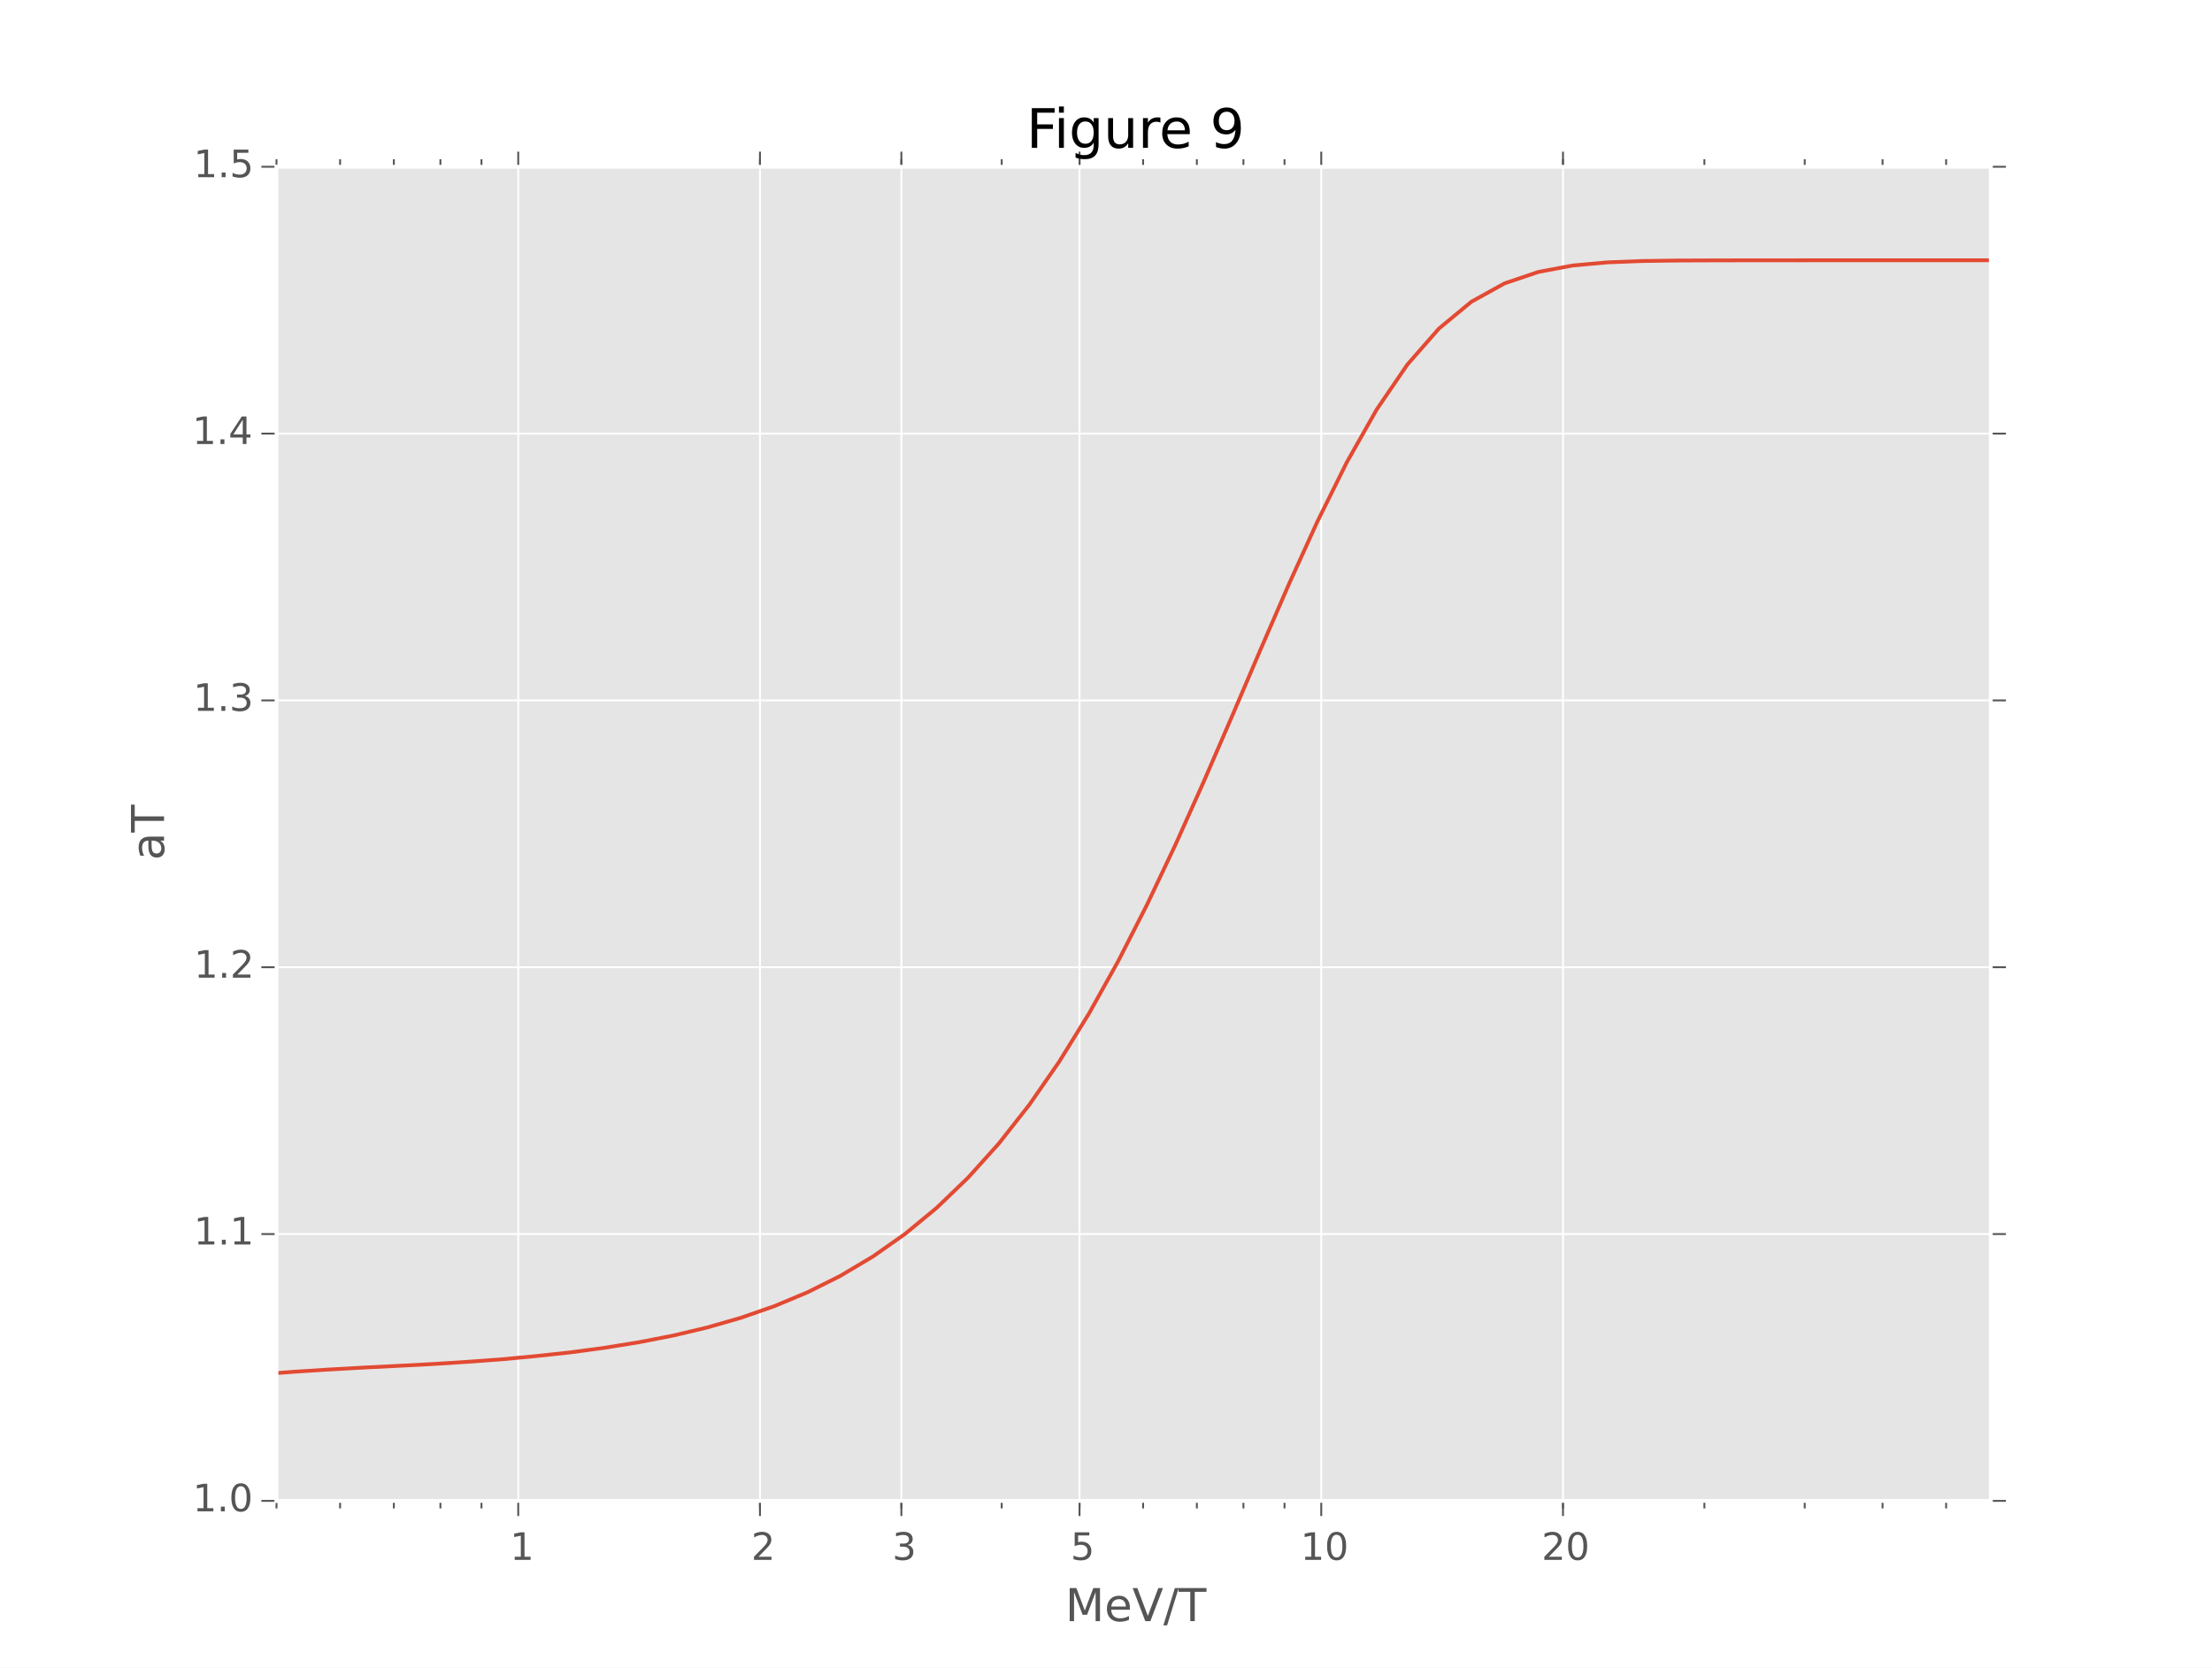
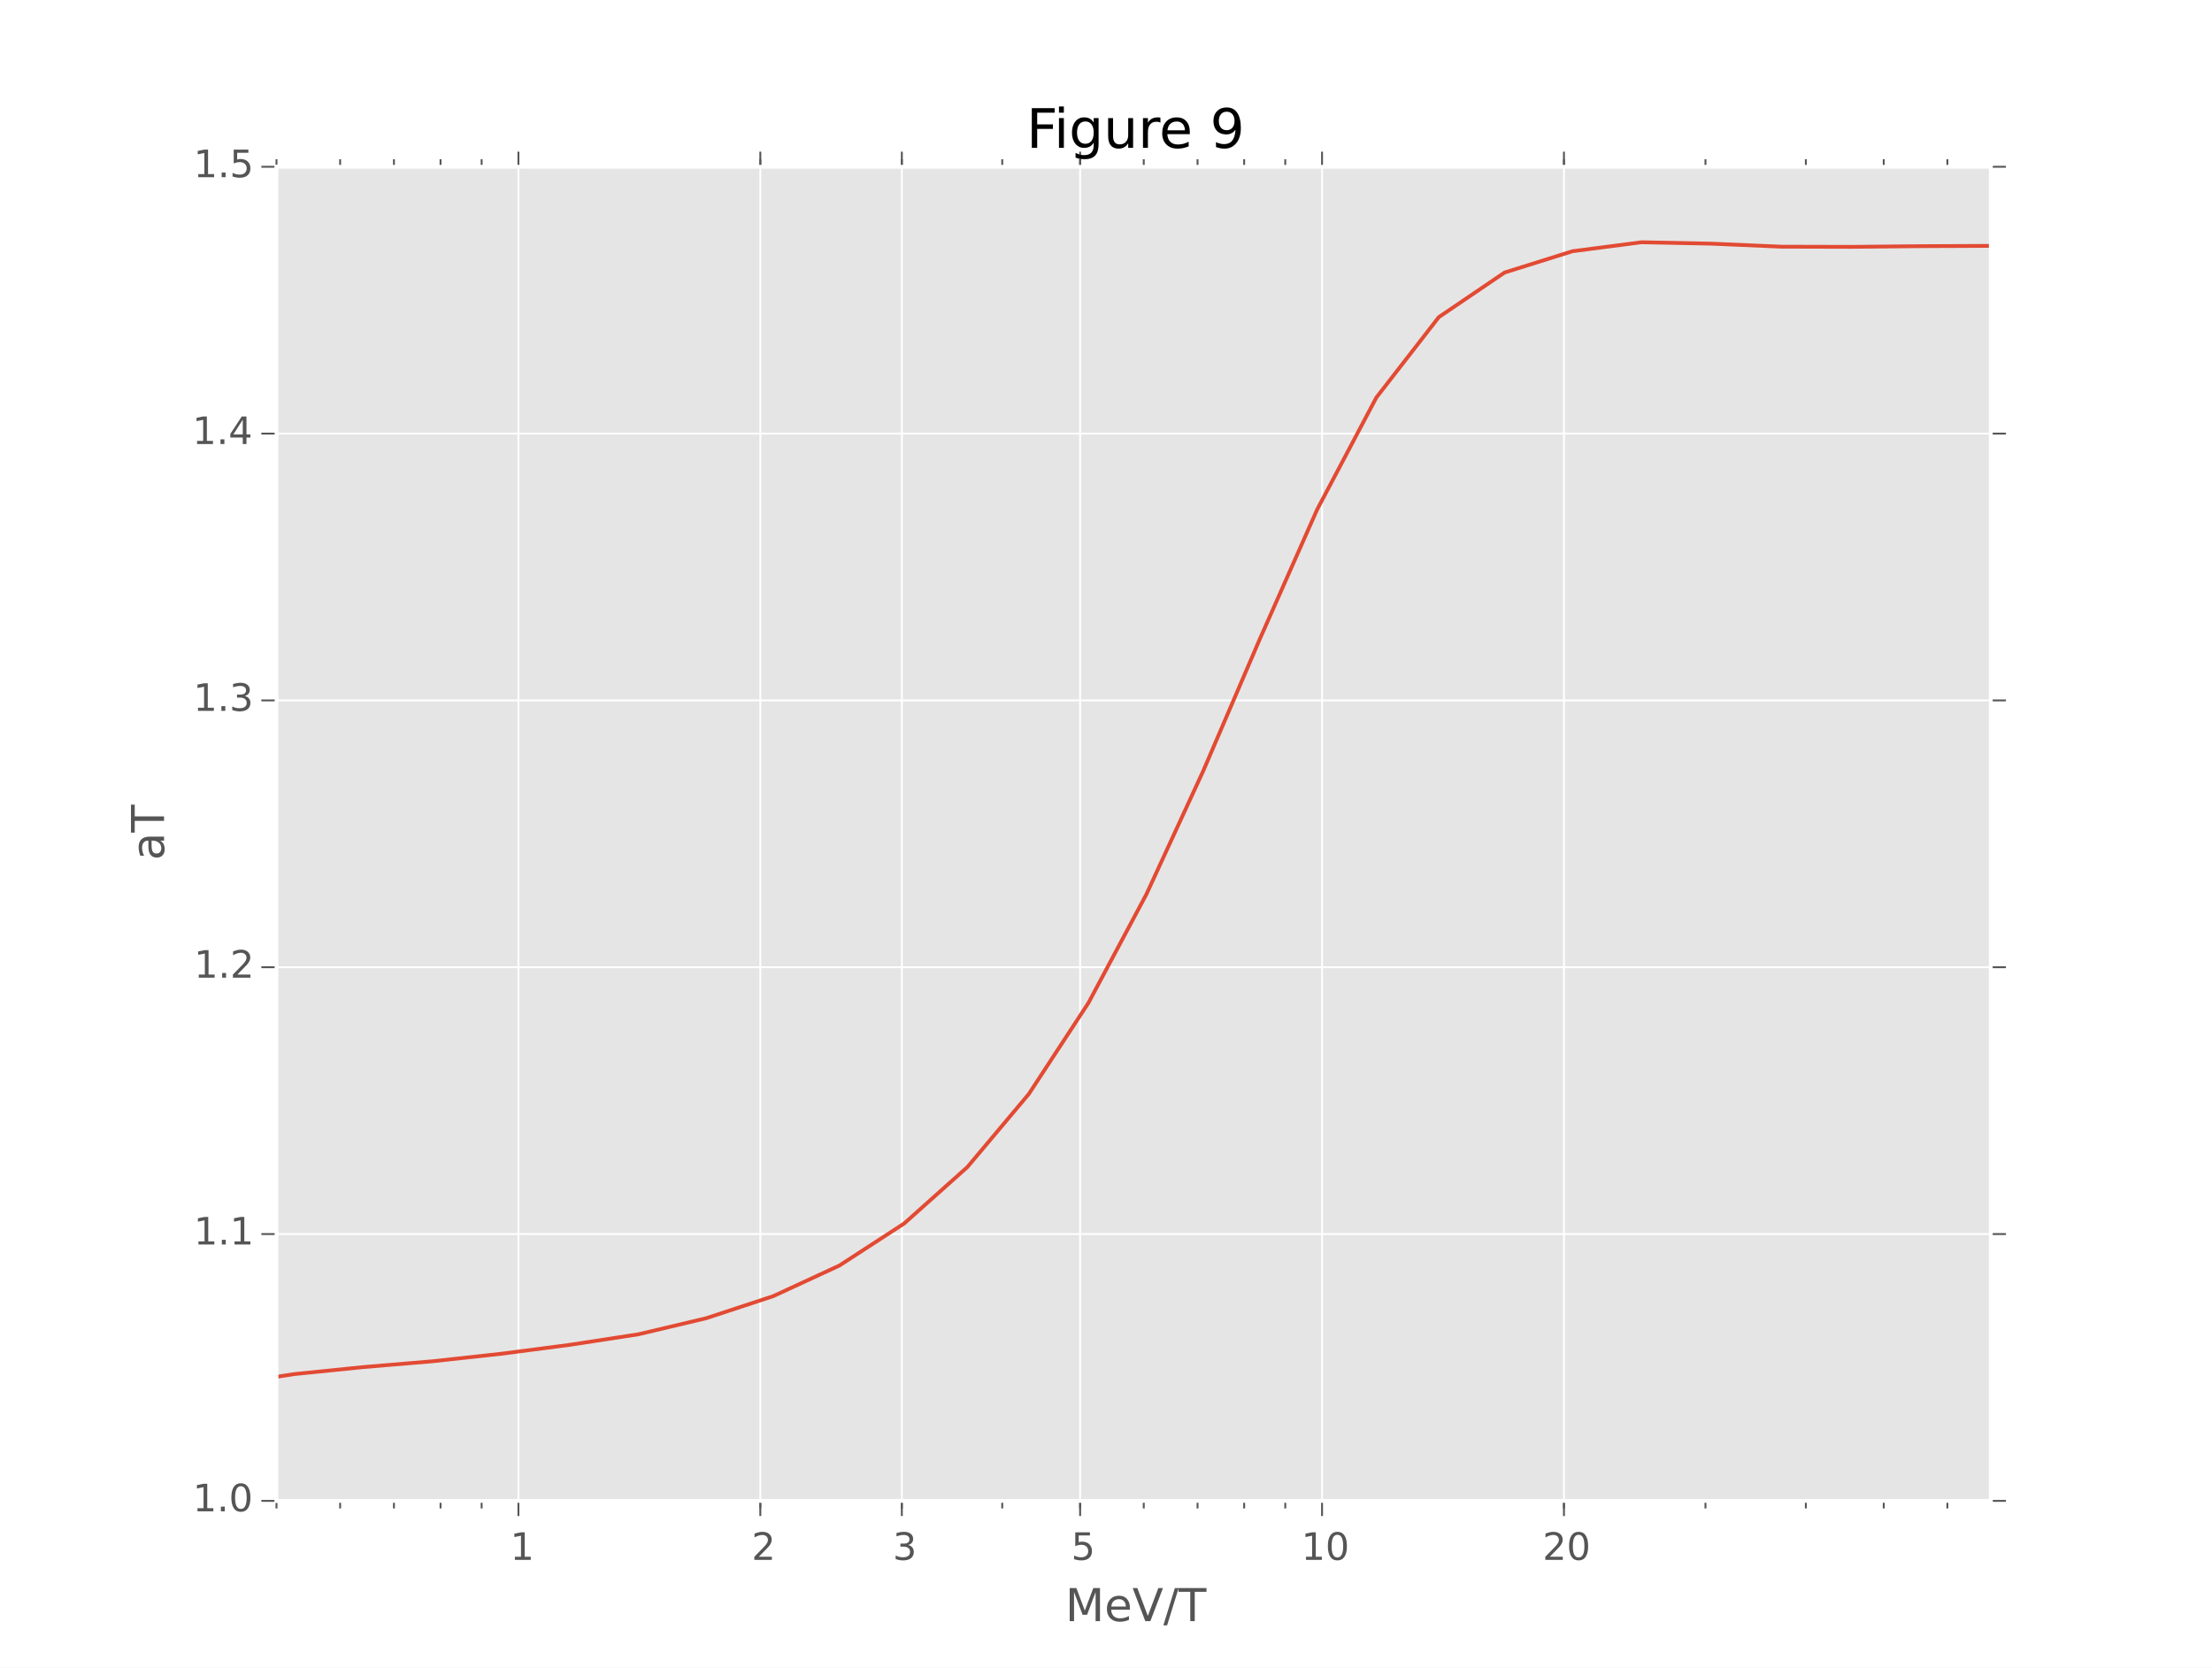
<svg xmlns="http://www.w3.org/2000/svg" xmlns:xlink="http://www.w3.org/1999/xlink" height="441pt" version="1.1" viewBox="0 0 585 441" width="585pt">
  <defs>
    <style type="text/css">
*{stroke-linecap:butt;stroke-linejoin:round;}
  </style>
  </defs>
  <g id="figure_1">
    <g id="patch_1">
      <path d=" M0 441 L585 441 L585 0 L0 0 z " style="fill:#ffffff;" />
    </g>
    <g id="axes_1">
      <g id="patch_2">
        <path d=" M73.125 396.9 L526.5 396.9 L526.5 44.1 L73.125 44.1 z " style="fill:#e5e5e5;" />
      </g>
      <g id="matplotlib.axis_1">
        <g id="xtick_1">
          <g id="line2d_1">
-             <path clip-path="url(#p5873ec822d)" d=" M137.055 396.9 L137.055 44.1" style="fill:none;stroke:#ffffff;stroke-linecap:square;stroke-width:0.5;" />
+             <path clip-path="url(#p5873ec822d)" d=" M137.103 396.9 L137.103 44.1" style="fill:none;stroke:#ffffff;stroke-linecap:square;stroke-width:0.5;" />
          </g>
          <g id="line2d_2">
            <defs>
              <path d=" M0 0 L0 4" id="m64c3aef5f4" style="stroke:#555555;stroke-width:0.5;" />
            </defs>
            <g>
-               <use style="fill:#555555;stroke:#555555;stroke-width:0.5;" x="137.055" xlink:href="#m64c3aef5f4" y="396.9" />
+               <use style="fill:#555555;stroke:#555555;stroke-width:0.5;" x="137.103" xlink:href="#m64c3aef5f4" y="396.9" />
            </g>
          </g>
          <g id="line2d_3">
            <defs>
              <path d=" M0 0 L0 -4" id="m91191bb255" style="stroke:#555555;stroke-width:0.5;" />
            </defs>
            <g>
-               <use style="fill:#555555;stroke:#555555;stroke-width:0.5;" x="137.055" xlink:href="#m91191bb255" y="44.1" />
+               <use style="fill:#555555;stroke:#555555;stroke-width:0.5;" x="137.103" xlink:href="#m91191bb255" y="44.1" />
            </g>
          </g>
          <g id="text_1">
            <defs>
              <path d=" M12.406 8.297 L28.516 8.297 L28.516 63.922 L10.984 60.406 L10.984 69.391 L28.422 72.906 L38.281 72.906 L38.281 8.297 L54.391 8.297 L54.391 0 L12.406 0 z " id="BitstreamVeraSans-Roman-31" />
            </defs>
-             <g style="fill:#555555;" transform="translate(134.8851 412.4984)scale(0.1 -0.1)">
+             <g style="fill:#555555;" transform="translate(134.933 412.4984)scale(0.1 -0.1)">
              <use xlink:href="#BitstreamVeraSans-Roman-31" />
            </g>
          </g>
        </g>
        <g id="xtick_2">
          <g id="line2d_4">
-             <path clip-path="url(#p5873ec822d)" d=" M200.986 396.9 L200.986 44.1" style="fill:none;stroke:#ffffff;stroke-linecap:square;stroke-width:0.5;" />
+             <path clip-path="url(#p5873ec822d)" d=" M201.082 396.9 L201.082 44.1" style="fill:none;stroke:#ffffff;stroke-linecap:square;stroke-width:0.5;" />
          </g>
          <g id="line2d_5">
            <g>
-               <use style="fill:#555555;stroke:#555555;stroke-width:0.5;" x="200.986" xlink:href="#m64c3aef5f4" y="396.9" />
+               <use style="fill:#555555;stroke:#555555;stroke-width:0.5;" x="201.082" xlink:href="#m64c3aef5f4" y="396.9" />
            </g>
          </g>
          <g id="line2d_6">
            <g>
-               <use style="fill:#555555;stroke:#555555;stroke-width:0.5;" x="200.986" xlink:href="#m91191bb255" y="44.1" />
+               <use style="fill:#555555;stroke:#555555;stroke-width:0.5;" x="201.082" xlink:href="#m91191bb255" y="44.1" />
            </g>
          </g>
          <g id="text_2">
            <defs>
              <path d=" M19.188 8.297 L53.609 8.297 L53.609 0 L7.328 0 L7.328 8.297 Q12.938 14.109 22.625 23.891 Q32.328 33.688 34.812 36.531 Q39.547 41.844 41.422 45.531 Q43.312 49.219 43.312 52.781 Q43.312 58.594 39.234 62.25 Q35.156 65.922 28.609 65.922 Q23.969 65.922 18.812 64.312 Q13.672 62.703 7.812 59.422 L7.812 69.391 Q13.766 71.781 18.938 73 Q24.125 74.219 28.422 74.219 Q39.75 74.219 46.484 68.547 Q53.219 62.891 53.219 53.422 Q53.219 48.922 51.531 44.891 Q49.859 40.875 45.406 35.406 Q44.188 33.984 37.641 27.219 Q31.109 20.453 19.188 8.297" id="BitstreamVeraSans-Roman-32" />
            </defs>
-             <g style="fill:#555555;" transform="translate(198.6717 412.4984)scale(0.1 -0.1)">
+             <g style="fill:#555555;" transform="translate(198.7675 412.4984)scale(0.1 -0.1)">
              <use xlink:href="#BitstreamVeraSans-Roman-32" />
            </g>
          </g>
        </g>
        <g id="xtick_3">
          <g id="line2d_7">
-             <path clip-path="url(#p5873ec822d)" d=" M238.383 396.9 L238.383 44.1" style="fill:none;stroke:#ffffff;stroke-linecap:square;stroke-width:0.5;" />
+             <path clip-path="url(#p5873ec822d)" d=" M238.506 396.9 L238.506 44.1" style="fill:none;stroke:#ffffff;stroke-linecap:square;stroke-width:0.5;" />
          </g>
          <g id="line2d_8">
            <g>
-               <use style="fill:#555555;stroke:#555555;stroke-width:0.5;" x="238.383" xlink:href="#m64c3aef5f4" y="396.9" />
+               <use style="fill:#555555;stroke:#555555;stroke-width:0.5;" x="238.506" xlink:href="#m64c3aef5f4" y="396.9" />
            </g>
          </g>
          <g id="line2d_9">
            <g>
-               <use style="fill:#555555;stroke:#555555;stroke-width:0.5;" x="238.383" xlink:href="#m91191bb255" y="44.1" />
+               <use style="fill:#555555;stroke:#555555;stroke-width:0.5;" x="238.506" xlink:href="#m91191bb255" y="44.1" />
            </g>
          </g>
          <g id="text_3">
            <defs>
              <path d=" M40.578 39.312 Q47.656 37.797 51.625 33 Q55.609 28.219 55.609 21.188 Q55.609 10.406 48.188 4.484 Q40.766 -1.422 27.094 -1.422 Q22.516 -1.422 17.656 -0.516 Q12.797 0.391 7.625 2.203 L7.625 11.719 Q11.719 9.328 16.594 8.109 Q21.484 6.891 26.812 6.891 Q36.078 6.891 40.938 10.547 Q45.797 14.203 45.797 21.188 Q45.797 27.641 41.281 31.266 Q36.766 34.906 28.719 34.906 L20.219 34.906 L20.219 43.016 L29.109 43.016 Q36.375 43.016 40.234 45.922 Q44.094 48.828 44.094 54.297 Q44.094 59.906 40.109 62.906 Q36.141 65.922 28.719 65.922 Q24.656 65.922 20.016 65.031 Q15.375 64.156 9.812 62.312 L9.812 71.094 Q15.438 72.656 20.344 73.438 Q25.25 74.219 29.594 74.219 Q40.828 74.219 47.359 69.109 Q53.906 64.016 53.906 55.328 Q53.906 49.266 50.438 45.094 Q46.969 40.922 40.578 39.312" id="BitstreamVeraSans-Roman-33" />
            </defs>
-             <g style="fill:#555555;" transform="translate(235.9834 412.4984)scale(0.1 -0.1)">
+             <g style="fill:#555555;" transform="translate(236.1072 412.4984)scale(0.1 -0.1)">
              <use xlink:href="#BitstreamVeraSans-Roman-33" />
            </g>
          </g>
        </g>
        <g id="xtick_4">
          <g id="line2d_10">
-             <path clip-path="url(#p5873ec822d)" d=" M285.497 396.9 L285.497 44.1" style="fill:none;stroke:#ffffff;stroke-linecap:square;stroke-width:0.5;" />
+             <path clip-path="url(#p5873ec822d)" d=" M285.656 396.9 L285.656 44.1" style="fill:none;stroke:#ffffff;stroke-linecap:square;stroke-width:0.5;" />
          </g>
          <g id="line2d_11">
            <g>
-               <use style="fill:#555555;stroke:#555555;stroke-width:0.5;" x="285.497" xlink:href="#m64c3aef5f4" y="396.9" />
+               <use style="fill:#555555;stroke:#555555;stroke-width:0.5;" x="285.656" xlink:href="#m64c3aef5f4" y="396.9" />
            </g>
          </g>
          <g id="line2d_12">
            <g>
-               <use style="fill:#555555;stroke:#555555;stroke-width:0.5;" x="285.497" xlink:href="#m91191bb255" y="44.1" />
+               <use style="fill:#555555;stroke:#555555;stroke-width:0.5;" x="285.656" xlink:href="#m91191bb255" y="44.1" />
            </g>
          </g>
          <g id="text_4">
            <defs>
              <path d=" M10.797 72.906 L49.516 72.906 L49.516 64.594 L19.828 64.594 L19.828 46.734 Q21.969 47.469 24.109 47.828 Q26.266 48.188 28.422 48.188 Q40.625 48.188 47.75 41.5 Q54.891 34.812 54.891 23.391 Q54.891 11.625 47.562 5.094 Q40.234 -1.422 26.906 -1.422 Q22.312 -1.422 17.547 -0.641 Q12.797 0.141 7.719 1.703 L7.719 11.625 Q12.109 9.234 16.797 8.062 Q21.484 6.891 26.703 6.891 Q35.156 6.891 40.078 11.328 Q45.016 15.766 45.016 23.391 Q45.016 31 40.078 35.438 Q35.156 39.891 26.703 39.891 Q22.75 39.891 18.812 39.016 Q14.891 38.141 10.797 36.281 z " id="BitstreamVeraSans-Roman-35" />
            </defs>
-             <g style="fill:#555555;" transform="translate(283.1385 412.4984)scale(0.1 -0.1)">
+             <g style="fill:#555555;" transform="translate(283.2976 412.4984)scale(0.1 -0.1)">
              <use xlink:href="#BitstreamVeraSans-Roman-35" />
            </g>
          </g>
        </g>
        <g id="xtick_5">
          <g id="line2d_13">
-             <path clip-path="url(#p5873ec822d)" d=" M349.427 396.9 L349.427 44.1" style="fill:none;stroke:#ffffff;stroke-linecap:square;stroke-width:0.5;" />
+             <path clip-path="url(#p5873ec822d)" d=" M349.635 396.9 L349.635 44.1" style="fill:none;stroke:#ffffff;stroke-linecap:square;stroke-width:0.5;" />
          </g>
          <g id="line2d_14">
            <g>
-               <use style="fill:#555555;stroke:#555555;stroke-width:0.5;" x="349.427" xlink:href="#m64c3aef5f4" y="396.9" />
+               <use style="fill:#555555;stroke:#555555;stroke-width:0.5;" x="349.635" xlink:href="#m64c3aef5f4" y="396.9" />
            </g>
          </g>
          <g id="line2d_15">
            <g>
-               <use style="fill:#555555;stroke:#555555;stroke-width:0.5;" x="349.427" xlink:href="#m91191bb255" y="44.1" />
+               <use style="fill:#555555;stroke:#555555;stroke-width:0.5;" x="349.635" xlink:href="#m91191bb255" y="44.1" />
            </g>
          </g>
          <g id="text_5">
            <defs>
              <path d=" M31.781 66.406 Q24.172 66.406 20.328 58.906 Q16.5 51.422 16.5 36.375 Q16.5 21.391 20.328 13.891 Q24.172 6.391 31.781 6.391 Q39.453 6.391 43.281 13.891 Q47.125 21.391 47.125 36.375 Q47.125 51.422 43.281 58.906 Q39.453 66.406 31.781 66.406 M31.781 74.219 Q44.047 74.219 50.516 64.516 Q56.984 54.828 56.984 36.375 Q56.984 17.969 50.516 8.266 Q44.047 -1.422 31.781 -1.422 Q19.531 -1.422 13.062 8.266 Q6.594 17.969 6.594 36.375 Q6.594 54.828 13.062 64.516 Q19.531 74.219 31.781 74.219" id="BitstreamVeraSans-Roman-30" />
            </defs>
-             <g style="fill:#555555;" transform="translate(343.9462 412.4984)scale(0.1 -0.1)">
+             <g style="fill:#555555;" transform="translate(344.1533 412.4984)scale(0.1 -0.1)">
              <use xlink:href="#BitstreamVeraSans-Roman-31" />
              <use x="63.623" xlink:href="#BitstreamVeraSans-Roman-30" />
            </g>
          </g>
        </g>
        <g id="xtick_6">
          <g id="line2d_16">
-             <path clip-path="url(#p5873ec822d)" d=" M413.358 396.9 L413.358 44.1" style="fill:none;stroke:#ffffff;stroke-linecap:square;stroke-width:0.5;" />
+             <path clip-path="url(#p5873ec822d)" d=" M413.613 396.9 L413.613 44.1" style="fill:none;stroke:#ffffff;stroke-linecap:square;stroke-width:0.5;" />
          </g>
          <g id="line2d_17">
            <g>
-               <use style="fill:#555555;stroke:#555555;stroke-width:0.5;" x="413.358" xlink:href="#m64c3aef5f4" y="396.9" />
+               <use style="fill:#555555;stroke:#555555;stroke-width:0.5;" x="413.613" xlink:href="#m64c3aef5f4" y="396.9" />
            </g>
          </g>
          <g id="line2d_18">
            <g>
-               <use style="fill:#555555;stroke:#555555;stroke-width:0.5;" x="413.358" xlink:href="#m91191bb255" y="44.1" />
+               <use style="fill:#555555;stroke:#555555;stroke-width:0.5;" x="413.613" xlink:href="#m91191bb255" y="44.1" />
            </g>
          </g>
          <g id="text_6">
-             <g style="fill:#555555;" transform="translate(407.6938 412.4984)scale(0.1 -0.1)">
+             <g style="fill:#555555;" transform="translate(407.9487 412.4984)scale(0.1 -0.1)">
              <use xlink:href="#BitstreamVeraSans-Roman-32" />
              <use x="63.623" xlink:href="#BitstreamVeraSans-Roman-30" />
            </g>
          </g>
        </g>
        <g id="xtick_7">
          <g id="line2d_19">
            <defs>
              <path d=" M0 0 L0 2" id="m7c1be8cc89" style="stroke:#555555;stroke-width:0.5;" />
            </defs>
            <g>
              <use style="fill:#555555;stroke:#555555;stroke-width:0.5;" x="73.125" xlink:href="#m7c1be8cc89" y="396.9" />
            </g>
          </g>
          <g id="line2d_20">
            <defs>
              <path d=" M0 0 L0 -2" id="m590dc32cdf" style="stroke:#555555;stroke-width:0.5;" />
            </defs>
            <g>
              <use style="fill:#555555;stroke:#555555;stroke-width:0.5;" x="73.125" xlink:href="#m590dc32cdf" y="44.1" />
            </g>
          </g>
        </g>
        <g id="xtick_8">
          <g id="line2d_21">
            <g>
-               <use style="fill:#555555;stroke:#555555;stroke-width:0.5;" x="89.941" xlink:href="#m7c1be8cc89" y="396.9" />
+               <use style="fill:#555555;stroke:#555555;stroke-width:0.5;" x="89.953" xlink:href="#m7c1be8cc89" y="396.9" />
            </g>
          </g>
          <g id="line2d_22">
            <g>
-               <use style="fill:#555555;stroke:#555555;stroke-width:0.5;" x="89.941" xlink:href="#m590dc32cdf" y="44.1" />
+               <use style="fill:#555555;stroke:#555555;stroke-width:0.5;" x="89.953" xlink:href="#m590dc32cdf" y="44.1" />
            </g>
          </g>
        </g>
        <g id="xtick_9">
          <g id="line2d_23">
            <g>
-               <use style="fill:#555555;stroke:#555555;stroke-width:0.5;" x="104.159" xlink:href="#m7c1be8cc89" y="396.9" />
+               <use style="fill:#555555;stroke:#555555;stroke-width:0.5;" x="104.182" xlink:href="#m7c1be8cc89" y="396.9" />
            </g>
          </g>
          <g id="line2d_24">
            <g>
-               <use style="fill:#555555;stroke:#555555;stroke-width:0.5;" x="104.159" xlink:href="#m590dc32cdf" y="44.1" />
+               <use style="fill:#555555;stroke:#555555;stroke-width:0.5;" x="104.182" xlink:href="#m590dc32cdf" y="44.1" />
            </g>
          </g>
        </g>
        <g id="xtick_10">
          <g id="line2d_25">
            <g>
-               <use style="fill:#555555;stroke:#555555;stroke-width:0.5;" x="116.474" xlink:href="#m7c1be8cc89" y="396.9" />
+               <use style="fill:#555555;stroke:#555555;stroke-width:0.5;" x="116.507" xlink:href="#m7c1be8cc89" y="396.9" />
            </g>
          </g>
          <g id="line2d_26">
            <g>
-               <use style="fill:#555555;stroke:#555555;stroke-width:0.5;" x="116.474" xlink:href="#m590dc32cdf" y="44.1" />
+               <use style="fill:#555555;stroke:#555555;stroke-width:0.5;" x="116.507" xlink:href="#m590dc32cdf" y="44.1" />
            </g>
          </g>
        </g>
        <g id="xtick_11">
          <g id="line2d_27">
            <g>
-               <use style="fill:#555555;stroke:#555555;stroke-width:0.5;" x="127.338" xlink:href="#m7c1be8cc89" y="396.9" />
+               <use style="fill:#555555;stroke:#555555;stroke-width:0.5;" x="127.378" xlink:href="#m7c1be8cc89" y="396.9" />
            </g>
          </g>
          <g id="line2d_28">
            <g>
-               <use style="fill:#555555;stroke:#555555;stroke-width:0.5;" x="127.338" xlink:href="#m590dc32cdf" y="44.1" />
+               <use style="fill:#555555;stroke:#555555;stroke-width:0.5;" x="127.378" xlink:href="#m590dc32cdf" y="44.1" />
            </g>
          </g>
        </g>
        <g id="xtick_12">
          <g id="line2d_29">
            <g>
-               <use style="fill:#555555;stroke:#555555;stroke-width:0.5;" x="200.986" xlink:href="#m7c1be8cc89" y="396.9" />
+               <use style="fill:#555555;stroke:#555555;stroke-width:0.5;" x="201.082" xlink:href="#m7c1be8cc89" y="396.9" />
            </g>
          </g>
          <g id="line2d_30">
            <g>
-               <use style="fill:#555555;stroke:#555555;stroke-width:0.5;" x="200.986" xlink:href="#m590dc32cdf" y="44.1" />
+               <use style="fill:#555555;stroke:#555555;stroke-width:0.5;" x="201.082" xlink:href="#m590dc32cdf" y="44.1" />
            </g>
          </g>
        </g>
        <g id="xtick_13">
          <g id="line2d_31">
            <g>
-               <use style="fill:#555555;stroke:#555555;stroke-width:0.5;" x="238.383" xlink:href="#m7c1be8cc89" y="396.9" />
+               <use style="fill:#555555;stroke:#555555;stroke-width:0.5;" x="238.506" xlink:href="#m7c1be8cc89" y="396.9" />
            </g>
          </g>
          <g id="line2d_32">
            <g>
-               <use style="fill:#555555;stroke:#555555;stroke-width:0.5;" x="238.383" xlink:href="#m590dc32cdf" y="44.1" />
+               <use style="fill:#555555;stroke:#555555;stroke-width:0.5;" x="238.506" xlink:href="#m590dc32cdf" y="44.1" />
            </g>
          </g>
        </g>
        <g id="xtick_14">
          <g id="line2d_33">
            <g>
-               <use style="fill:#555555;stroke:#555555;stroke-width:0.5;" x="264.916" xlink:href="#m7c1be8cc89" y="396.9" />
+               <use style="fill:#555555;stroke:#555555;stroke-width:0.5;" x="265.06" xlink:href="#m7c1be8cc89" y="396.9" />
            </g>
          </g>
          <g id="line2d_34">
            <g>
-               <use style="fill:#555555;stroke:#555555;stroke-width:0.5;" x="264.916" xlink:href="#m590dc32cdf" y="44.1" />
+               <use style="fill:#555555;stroke:#555555;stroke-width:0.5;" x="265.06" xlink:href="#m590dc32cdf" y="44.1" />
            </g>
          </g>
        </g>
        <g id="xtick_15">
          <g id="line2d_35">
            <g>
-               <use style="fill:#555555;stroke:#555555;stroke-width:0.5;" x="285.497" xlink:href="#m7c1be8cc89" y="396.9" />
+               <use style="fill:#555555;stroke:#555555;stroke-width:0.5;" x="285.656" xlink:href="#m7c1be8cc89" y="396.9" />
            </g>
          </g>
          <g id="line2d_36">
            <g>
-               <use style="fill:#555555;stroke:#555555;stroke-width:0.5;" x="285.497" xlink:href="#m590dc32cdf" y="44.1" />
+               <use style="fill:#555555;stroke:#555555;stroke-width:0.5;" x="285.656" xlink:href="#m590dc32cdf" y="44.1" />
            </g>
          </g>
        </g>
        <g id="xtick_16">
          <g id="line2d_37">
            <g>
-               <use style="fill:#555555;stroke:#555555;stroke-width:0.5;" x="302.313" xlink:href="#m7c1be8cc89" y="396.9" />
+               <use style="fill:#555555;stroke:#555555;stroke-width:0.5;" x="302.485" xlink:href="#m7c1be8cc89" y="396.9" />
            </g>
          </g>
          <g id="line2d_38">
            <g>
-               <use style="fill:#555555;stroke:#555555;stroke-width:0.5;" x="302.313" xlink:href="#m590dc32cdf" y="44.1" />
+               <use style="fill:#555555;stroke:#555555;stroke-width:0.5;" x="302.485" xlink:href="#m590dc32cdf" y="44.1" />
            </g>
          </g>
        </g>
        <g id="xtick_17">
          <g id="line2d_39">
            <g>
-               <use style="fill:#555555;stroke:#555555;stroke-width:0.5;" x="316.531" xlink:href="#m7c1be8cc89" y="396.9" />
+               <use style="fill:#555555;stroke:#555555;stroke-width:0.5;" x="316.713" xlink:href="#m7c1be8cc89" y="396.9" />
            </g>
          </g>
          <g id="line2d_40">
            <g>
-               <use style="fill:#555555;stroke:#555555;stroke-width:0.5;" x="316.531" xlink:href="#m590dc32cdf" y="44.1" />
+               <use style="fill:#555555;stroke:#555555;stroke-width:0.5;" x="316.713" xlink:href="#m590dc32cdf" y="44.1" />
            </g>
          </g>
        </g>
        <g id="xtick_18">
          <g id="line2d_41">
            <g>
-               <use style="fill:#555555;stroke:#555555;stroke-width:0.5;" x="328.847" xlink:href="#m7c1be8cc89" y="396.9" />
+               <use style="fill:#555555;stroke:#555555;stroke-width:0.5;" x="329.038" xlink:href="#m7c1be8cc89" y="396.9" />
            </g>
          </g>
          <g id="line2d_42">
            <g>
-               <use style="fill:#555555;stroke:#555555;stroke-width:0.5;" x="328.847" xlink:href="#m590dc32cdf" y="44.1" />
+               <use style="fill:#555555;stroke:#555555;stroke-width:0.5;" x="329.038" xlink:href="#m590dc32cdf" y="44.1" />
            </g>
          </g>
        </g>
        <g id="xtick_19">
          <g id="line2d_43">
            <g>
-               <use style="fill:#555555;stroke:#555555;stroke-width:0.5;" x="339.71" xlink:href="#m7c1be8cc89" y="396.9" />
+               <use style="fill:#555555;stroke:#555555;stroke-width:0.5;" x="339.91" xlink:href="#m7c1be8cc89" y="396.9" />
            </g>
          </g>
          <g id="line2d_44">
            <g>
-               <use style="fill:#555555;stroke:#555555;stroke-width:0.5;" x="339.71" xlink:href="#m590dc32cdf" y="44.1" />
+               <use style="fill:#555555;stroke:#555555;stroke-width:0.5;" x="339.91" xlink:href="#m590dc32cdf" y="44.1" />
            </g>
          </g>
        </g>
        <g id="xtick_20">
          <g id="line2d_45">
            <g>
-               <use style="fill:#555555;stroke:#555555;stroke-width:0.5;" x="413.358" xlink:href="#m7c1be8cc89" y="396.9" />
+               <use style="fill:#555555;stroke:#555555;stroke-width:0.5;" x="413.613" xlink:href="#m7c1be8cc89" y="396.9" />
            </g>
          </g>
          <g id="line2d_46">
            <g>
-               <use style="fill:#555555;stroke:#555555;stroke-width:0.5;" x="413.358" xlink:href="#m590dc32cdf" y="44.1" />
+               <use style="fill:#555555;stroke:#555555;stroke-width:0.5;" x="413.613" xlink:href="#m590dc32cdf" y="44.1" />
            </g>
          </g>
        </g>
        <g id="xtick_21">
          <g id="line2d_47">
            <g>
-               <use style="fill:#555555;stroke:#555555;stroke-width:0.5;" x="450.755" xlink:href="#m7c1be8cc89" y="396.9" />
+               <use style="fill:#555555;stroke:#555555;stroke-width:0.5;" x="451.038" xlink:href="#m7c1be8cc89" y="396.9" />
            </g>
          </g>
          <g id="line2d_48">
            <g>
-               <use style="fill:#555555;stroke:#555555;stroke-width:0.5;" x="450.755" xlink:href="#m590dc32cdf" y="44.1" />
+               <use style="fill:#555555;stroke:#555555;stroke-width:0.5;" x="451.038" xlink:href="#m590dc32cdf" y="44.1" />
            </g>
          </g>
        </g>
        <g id="xtick_22">
          <g id="line2d_49">
            <g>
-               <use style="fill:#555555;stroke:#555555;stroke-width:0.5;" x="477.288" xlink:href="#m7c1be8cc89" y="396.9" />
+               <use style="fill:#555555;stroke:#555555;stroke-width:0.5;" x="477.591" xlink:href="#m7c1be8cc89" y="396.9" />
            </g>
          </g>
          <g id="line2d_50">
            <g>
-               <use style="fill:#555555;stroke:#555555;stroke-width:0.5;" x="477.288" xlink:href="#m590dc32cdf" y="44.1" />
+               <use style="fill:#555555;stroke:#555555;stroke-width:0.5;" x="477.591" xlink:href="#m590dc32cdf" y="44.1" />
            </g>
          </g>
        </g>
        <g id="xtick_23">
          <g id="line2d_51">
            <g>
-               <use style="fill:#555555;stroke:#555555;stroke-width:0.5;" x="497.869" xlink:href="#m7c1be8cc89" y="396.9" />
+               <use style="fill:#555555;stroke:#555555;stroke-width:0.5;" x="498.187" xlink:href="#m7c1be8cc89" y="396.9" />
            </g>
          </g>
          <g id="line2d_52">
            <g>
-               <use style="fill:#555555;stroke:#555555;stroke-width:0.5;" x="497.869" xlink:href="#m590dc32cdf" y="44.1" />
+               <use style="fill:#555555;stroke:#555555;stroke-width:0.5;" x="498.187" xlink:href="#m590dc32cdf" y="44.1" />
            </g>
          </g>
        </g>
        <g id="xtick_24">
          <g id="line2d_53">
            <g>
-               <use style="fill:#555555;stroke:#555555;stroke-width:0.5;" x="514.685" xlink:href="#m7c1be8cc89" y="396.9" />
+               <use style="fill:#555555;stroke:#555555;stroke-width:0.5;" x="515.016" xlink:href="#m7c1be8cc89" y="396.9" />
            </g>
          </g>
          <g id="line2d_54">
            <g>
-               <use style="fill:#555555;stroke:#555555;stroke-width:0.5;" x="514.685" xlink:href="#m590dc32cdf" y="44.1" />
+               <use style="fill:#555555;stroke:#555555;stroke-width:0.5;" x="515.016" xlink:href="#m590dc32cdf" y="44.1" />
            </g>
          </g>
        </g>
        <g id="text_7">
          <defs>
            <path d=" M56.203 29.594 L56.203 25.203 L14.891 25.203 Q15.484 15.922 20.484 11.062 Q25.484 6.203 34.422 6.203 Q39.594 6.203 44.453 7.469 Q49.312 8.734 54.109 11.281 L54.109 2.781 Q49.266 0.734 44.188 -0.344 Q39.109 -1.422 33.891 -1.422 Q20.797 -1.422 13.156 6.188 Q5.516 13.812 5.516 26.812 Q5.516 40.234 12.766 48.109 Q20.016 56 32.328 56 Q43.359 56 49.781 48.891 Q56.203 41.797 56.203 29.594 M47.219 32.234 Q47.125 39.594 43.094 43.984 Q39.062 48.391 32.422 48.391 Q24.906 48.391 20.391 44.141 Q15.875 39.891 15.188 32.172 z " id="BitstreamVeraSans-Roman-65" />
            <path d=" M9.812 72.906 L24.516 72.906 L43.109 23.297 L61.812 72.906 L76.516 72.906 L76.516 0 L66.891 0 L66.891 64.016 L48.094 14.016 L38.188 14.016 L19.391 64.016 L19.391 0 L9.812 0 z " id="BitstreamVeraSans-Roman-4d" />
            <path d=" M-0.297 72.906 L61.375 72.906 L61.375 64.594 L35.5 64.594 L35.5 0 L25.594 0 L25.594 64.594 L-0.297 64.594 z " id="BitstreamVeraSans-Roman-54" />
            <path d=" M28.609 0 L0.781 72.906 L11.078 72.906 L34.188 11.531 L57.328 72.906 L67.578 72.906 L39.797 0 z " id="BitstreamVeraSans-Roman-56" />
            <path d=" M25.391 72.906 L33.688 72.906 L8.297 -9.281 L0 -9.281 z " id="BitstreamVeraSans-Roman-2f" />
          </defs>
          <g style="fill:#555555;" transform="translate(281.7244 428.6963)scale(0.12 -0.12)">
            <use xlink:href="#BitstreamVeraSans-Roman-4d" />
            <use x="86.279" xlink:href="#BitstreamVeraSans-Roman-65" />
            <use x="147.803" xlink:href="#BitstreamVeraSans-Roman-56" />
            <use x="216.211" xlink:href="#BitstreamVeraSans-Roman-2f" />
            <use x="249.902" xlink:href="#BitstreamVeraSans-Roman-54" />
          </g>
        </g>
      </g>
      <g id="matplotlib.axis_2">
        <g id="ytick_1">
          <g id="line2d_55">
            <path clip-path="url(#p5873ec822d)" d=" M73.125 396.9 L526.5 396.9" style="fill:none;stroke:#ffffff;stroke-linecap:square;stroke-width:0.5;" />
          </g>
          <g id="line2d_56">
            <defs>
              <path d=" M0 0 L-4 0" id="mf591f037a3" style="stroke:#555555;stroke-width:0.5;" />
            </defs>
            <g>
              <use style="fill:#555555;stroke:#555555;stroke-width:0.5;" x="73.125" xlink:href="#mf591f037a3" y="396.9" />
            </g>
          </g>
          <g id="line2d_57">
            <defs>
              <path d=" M0 0 L4 0" id="m9430d3eee0" style="stroke:#555555;stroke-width:0.5;" />
            </defs>
            <g>
              <use style="fill:#555555;stroke:#555555;stroke-width:0.5;" x="526.5" xlink:href="#m9430d3eee0" y="396.9" />
            </g>
          </g>
          <g id="text_8">
            <defs>
              <path d=" M10.688 12.406 L21 12.406 L21 0 L10.688 0 z " id="BitstreamVeraSans-Roman-2e" />
            </defs>
            <g style="fill:#555555;" transform="translate(50.98438 399.6594)scale(0.1 -0.1)">
              <use xlink:href="#BitstreamVeraSans-Roman-31" />
              <use x="63.623" xlink:href="#BitstreamVeraSans-Roman-2e" />
              <use x="95.41" xlink:href="#BitstreamVeraSans-Roman-30" />
            </g>
          </g>
        </g>
        <g id="ytick_2">
          <g id="line2d_58">
            <path clip-path="url(#p5873ec822d)" d=" M73.125 326.34 L526.5 326.34" style="fill:none;stroke:#ffffff;stroke-linecap:square;stroke-width:0.5;" />
          </g>
          <g id="line2d_59">
            <g>
              <use style="fill:#555555;stroke:#555555;stroke-width:0.5;" x="73.125" xlink:href="#mf591f037a3" y="326.34" />
            </g>
          </g>
          <g id="line2d_60">
            <g>
              <use style="fill:#555555;stroke:#555555;stroke-width:0.5;" x="526.5" xlink:href="#m9430d3eee0" y="326.34" />
            </g>
          </g>
          <g id="text_9">
            <g style="fill:#555555;" transform="translate(51.24375 329.0994)scale(0.1 -0.1)">
              <use xlink:href="#BitstreamVeraSans-Roman-31" />
              <use x="63.623" xlink:href="#BitstreamVeraSans-Roman-2e" />
              <use x="95.41" xlink:href="#BitstreamVeraSans-Roman-31" />
            </g>
          </g>
        </g>
        <g id="ytick_3">
          <g id="line2d_61">
            <path clip-path="url(#p5873ec822d)" d=" M73.125 255.78 L526.5 255.78" style="fill:none;stroke:#ffffff;stroke-linecap:square;stroke-width:0.5;" />
          </g>
          <g id="line2d_62">
            <g>
              <use style="fill:#555555;stroke:#555555;stroke-width:0.5;" x="73.125" xlink:href="#mf591f037a3" y="255.78" />
            </g>
          </g>
          <g id="line2d_63">
            <g>
              <use style="fill:#555555;stroke:#555555;stroke-width:0.5;" x="526.5" xlink:href="#m9430d3eee0" y="255.78" />
            </g>
          </g>
          <g id="text_10">
            <g style="fill:#555555;" transform="translate(51.32187 258.5394)scale(0.1 -0.1)">
              <use xlink:href="#BitstreamVeraSans-Roman-31" />
              <use x="63.623" xlink:href="#BitstreamVeraSans-Roman-2e" />
              <use x="95.41" xlink:href="#BitstreamVeraSans-Roman-32" />
            </g>
          </g>
        </g>
        <g id="ytick_4">
          <g id="line2d_64">
            <path clip-path="url(#p5873ec822d)" d=" M73.125 185.22 L526.5 185.22" style="fill:none;stroke:#ffffff;stroke-linecap:square;stroke-width:0.5;" />
          </g>
          <g id="line2d_65">
            <g>
              <use style="fill:#555555;stroke:#555555;stroke-width:0.5;" x="73.125" xlink:href="#mf591f037a3" y="185.22" />
            </g>
          </g>
          <g id="line2d_66">
            <g>
              <use style="fill:#555555;stroke:#555555;stroke-width:0.5;" x="526.5" xlink:href="#m9430d3eee0" y="185.22" />
            </g>
          </g>
          <g id="text_11">
            <g style="fill:#555555;" transform="translate(51.12188 187.9794)scale(0.1 -0.1)">
              <use xlink:href="#BitstreamVeraSans-Roman-31" />
              <use x="63.623" xlink:href="#BitstreamVeraSans-Roman-2e" />
              <use x="95.41" xlink:href="#BitstreamVeraSans-Roman-33" />
            </g>
          </g>
        </g>
        <g id="ytick_5">
          <g id="line2d_67">
            <path clip-path="url(#p5873ec822d)" d=" M73.125 114.66 L526.5 114.66" style="fill:none;stroke:#ffffff;stroke-linecap:square;stroke-width:0.5;" />
          </g>
          <g id="line2d_68">
            <g>
              <use style="fill:#555555;stroke:#555555;stroke-width:0.5;" x="73.125" xlink:href="#mf591f037a3" y="114.66" />
            </g>
          </g>
          <g id="line2d_69">
            <g>
              <use style="fill:#555555;stroke:#555555;stroke-width:0.5;" x="526.5" xlink:href="#m9430d3eee0" y="114.66" />
            </g>
          </g>
          <g id="text_12">
            <defs>
              <path d=" M37.797 64.312 L12.891 25.391 L37.797 25.391 z  M35.203 72.906 L47.609 72.906 L47.609 25.391 L58.016 25.391 L58.016 17.188 L47.609 17.188 L47.609 0 L37.797 0 L37.797 17.188 L4.891 17.188 L4.891 26.703 z " id="BitstreamVeraSans-Roman-34" />
            </defs>
            <g style="fill:#555555;" transform="translate(50.88125 117.4194)scale(0.1 -0.1)">
              <use xlink:href="#BitstreamVeraSans-Roman-31" />
              <use x="63.623" xlink:href="#BitstreamVeraSans-Roman-2e" />
              <use x="95.41" xlink:href="#BitstreamVeraSans-Roman-34" />
            </g>
          </g>
        </g>
        <g id="ytick_6">
          <g id="line2d_70">
            <path clip-path="url(#p5873ec822d)" d=" M73.125 44.1 L526.5 44.1" style="fill:none;stroke:#ffffff;stroke-linecap:square;stroke-width:0.5;" />
          </g>
          <g id="line2d_71">
            <g>
              <use style="fill:#555555;stroke:#555555;stroke-width:0.5;" x="73.125" xlink:href="#mf591f037a3" y="44.1" />
            </g>
          </g>
          <g id="line2d_72">
            <g>
              <use style="fill:#555555;stroke:#555555;stroke-width:0.5;" x="526.5" xlink:href="#m9430d3eee0" y="44.1" />
            </g>
          </g>
          <g id="text_13">
            <g style="fill:#555555;" transform="translate(51.19375 46.85938)scale(0.1 -0.1)">
              <use xlink:href="#BitstreamVeraSans-Roman-31" />
              <use x="63.623" xlink:href="#BitstreamVeraSans-Roman-2e" />
              <use x="95.41" xlink:href="#BitstreamVeraSans-Roman-35" />
            </g>
          </g>
        </g>
        <g id="text_14">
          <defs>
            <path d=" M34.281 27.484 Q23.391 27.484 19.188 25 Q14.984 22.516 14.984 16.5 Q14.984 11.719 18.141 8.906 Q21.297 6.109 26.703 6.109 Q34.188 6.109 38.703 11.406 Q43.219 16.703 43.219 25.484 L43.219 27.484 z  M52.203 31.203 L52.203 0 L43.219 0 L43.219 8.297 Q40.141 3.328 35.547 0.953 Q30.953 -1.422 24.312 -1.422 Q15.922 -1.422 10.953 3.297 Q6 8.016 6 15.922 Q6 25.141 12.172 29.828 Q18.359 34.516 30.609 34.516 L43.219 34.516 L43.219 35.406 Q43.219 41.609 39.141 45 Q35.062 48.391 27.688 48.391 Q23 48.391 18.547 47.266 Q14.109 46.141 10.016 43.891 L10.016 52.203 Q14.938 54.109 19.578 55.047 Q24.219 56 28.609 56 Q40.484 56 46.344 49.844 Q52.203 43.703 52.203 31.203" id="BitstreamVeraSans-Roman-61" />
          </defs>
          <g style="fill:#555555;" transform="translate(43.38562 227.4994)rotate(-90.0)scale(0.12 -0.12)">
            <use xlink:href="#BitstreamVeraSans-Roman-61" />
            <use x="61.279" xlink:href="#BitstreamVeraSans-Roman-54" />
          </g>
        </g>
      </g>
      <g id="line2d_73">
-         <path clip-path="url(#p5873ec822d)" d=" M-139.247 396.9 M-1 375.366 L5.392 374.104 L14.277 371.435 L23.284 369.72 L32.284 367.938 L41.332 366.542 L50.401 365.316 L59.499 364.311 L68.616 363.459 L77.751 362.752 L86.901 362.163 L96.06 361.649 L105.226 361.19 L114.39 360.713 L123.54 360.128 L132.681 359.46 L141.797 358.601 L150.899 357.619 L159.971 356.398 L169.014 354.937 L178.02 353.179 L186.982 351.055 L195.892 348.493 L204.74 345.42 L213.517 341.755 L222.215 337.41 L230.824 332.295 L239.334 326.317 L247.738 319.388 L256.027 311.422 L264.199 302.348 L272.249 292.108 L280.179 280.67 L287.995 268.028 L295.703 254.213 L303.319 239.296 L310.859 223.4 L318.347 206.705 L325.811 189.455 L333.284 171.967 L340.805 154.631 L348.415 137.905 L356.158 122.296 L364.075 108.315 L372.2 96.412 L380.554 86.882 L389.135 79.787 L397.921 74.928 L406.873 71.901 L415.945 70.209 L425.094 69.377 L434.285 69.025 L443.497 68.899 L452.717 68.859 L461.939 68.845 L471.162 68.838 L480.384 68.833 L489.607 68.831 L498.83 68.829 L508.054 68.829 L517.277 68.829 L526.5 68.829" style="fill:none;stroke:#e24a33;stroke-linecap:square;" />
+         <path clip-path="url(#p5873ec822d)" d=" M-139.406 396.9 M-1 379.417 L5.744 377.277 L23.77 373.857 L41.615 368.99 L59.719 366.149 L77.831 363.367 L96.061 361.517 L114.33 359.984 L132.543 357.993 L150.711 355.63 L168.827 352.845 L186.766 348.594 L204.513 342.75 L221.996 334.663 L239.128 323.535 L255.838 308.623 L272.08 289.307 L287.846 265.225 L303.19 236.473 L318.234 203.823 L333.183 168.978 L348.323 134.78 L363.997 105.129 L380.511 83.87 L397.908 72.068 L415.865 66.438 L434.114 64.063 L452.607 64.435 L471.139 65.234 L489.603 65.28 L508.047 65.098 L526.5 65.017" style="fill:none;stroke:#e24a33;stroke-linecap:square;" />
      </g>
      <g id="patch_3">
        <path d=" M73.125 44.1 L526.5 44.1" style="fill:none;stroke:#ffffff;stroke-linecap:square;stroke-linejoin:miter;" />
      </g>
      <g id="patch_4">
        <path d=" M526.5 396.9 L526.5 44.1" style="fill:none;stroke:#ffffff;stroke-linecap:square;stroke-linejoin:miter;" />
      </g>
      <g id="patch_5">
        <path d=" M73.125 396.9 L526.5 396.9" style="fill:none;stroke:#ffffff;stroke-linecap:square;stroke-linejoin:miter;" />
      </g>
      <g id="patch_6">
        <path d=" M73.125 396.9 L73.125 44.1" style="fill:none;stroke:#ffffff;stroke-linecap:square;stroke-linejoin:miter;" />
      </g>
      <g id="text_15">
        <defs>
          <path id="BitstreamVeraSans-Roman-20" />
          <path d=" M10.984 1.516 L10.984 10.5 Q14.703 8.734 18.5 7.812 Q22.312 6.891 25.984 6.891 Q35.75 6.891 40.891 13.453 Q46.047 20.016 46.781 33.406 Q43.953 29.203 39.594 26.953 Q35.25 24.703 29.984 24.703 Q19.047 24.703 12.672 31.312 Q6.297 37.938 6.297 49.422 Q6.297 60.641 12.938 67.422 Q19.578 74.219 30.609 74.219 Q43.266 74.219 49.922 64.516 Q56.594 54.828 56.594 36.375 Q56.594 19.141 48.406 8.859 Q40.234 -1.422 26.422 -1.422 Q22.703 -1.422 18.891 -0.688 Q15.094 0.047 10.984 1.516 M30.609 32.422 Q37.25 32.422 41.125 36.953 Q45.016 41.5 45.016 49.422 Q45.016 57.281 41.125 61.844 Q37.25 66.406 30.609 66.406 Q23.969 66.406 20.094 61.844 Q16.219 57.281 16.219 49.422 Q16.219 41.5 20.094 36.953 Q23.969 32.422 30.609 32.422" id="BitstreamVeraSans-Roman-39" />
          <path d=" M9.812 72.906 L51.703 72.906 L51.703 64.594 L19.672 64.594 L19.672 43.109 L48.578 43.109 L48.578 34.812 L19.672 34.812 L19.672 0 L9.812 0 z " id="BitstreamVeraSans-Roman-46" />
          <path d=" M9.422 54.688 L18.406 54.688 L18.406 0 L9.422 0 z  M9.422 75.984 L18.406 75.984 L18.406 64.594 L9.422 64.594 z " id="BitstreamVeraSans-Roman-69" />
          <path d=" M45.406 27.984 Q45.406 37.75 41.375 43.109 Q37.359 48.484 30.078 48.484 Q22.859 48.484 18.828 43.109 Q14.797 37.75 14.797 27.984 Q14.797 18.266 18.828 12.891 Q22.859 7.516 30.078 7.516 Q37.359 7.516 41.375 12.891 Q45.406 18.266 45.406 27.984 M54.391 6.781 Q54.391 -7.172 48.188 -13.984 Q42 -20.797 29.203 -20.797 Q24.469 -20.797 20.266 -20.094 Q16.062 -19.391 12.109 -17.922 L12.109 -9.188 Q16.062 -11.328 19.922 -12.344 Q23.781 -13.375 27.781 -13.375 Q36.625 -13.375 41.016 -8.766 Q45.406 -4.156 45.406 5.172 L45.406 9.625 Q42.625 4.781 38.281 2.391 Q33.938 0 27.875 0 Q17.828 0 11.672 7.656 Q5.516 15.328 5.516 27.984 Q5.516 40.672 11.672 48.328 Q17.828 56 27.875 56 Q33.938 56 38.281 53.609 Q42.625 51.219 45.406 46.391 L45.406 54.688 L54.391 54.688 z " id="BitstreamVeraSans-Roman-67" />
          <path d=" M8.5 21.578 L8.5 54.688 L17.484 54.688 L17.484 21.922 Q17.484 14.156 20.5 10.266 Q23.531 6.391 29.594 6.391 Q36.859 6.391 41.078 11.031 Q45.312 15.672 45.312 23.688 L45.312 54.688 L54.297 54.688 L54.297 0 L45.312 0 L45.312 8.406 Q42.047 3.422 37.719 1 Q33.406 -1.422 27.688 -1.422 Q18.266 -1.422 13.375 4.438 Q8.5 10.297 8.5 21.578" id="BitstreamVeraSans-Roman-75" />
          <path d=" M41.109 46.297 Q39.594 47.172 37.812 47.578 Q36.031 48 33.891 48 Q26.266 48 22.188 43.047 Q18.109 38.094 18.109 28.812 L18.109 0 L9.078 0 L9.078 54.688 L18.109 54.688 L18.109 46.188 Q20.953 51.172 25.484 53.578 Q30.031 56 36.531 56 Q37.453 56 38.578 55.875 Q39.703 55.766 41.062 55.516 z " id="BitstreamVeraSans-Roman-72" />
        </defs>
        <g transform="translate(271.4681 39.1)scale(0.144 -0.144)">
          <use xlink:href="#BitstreamVeraSans-Roman-46" />
          <use x="50.27" xlink:href="#BitstreamVeraSans-Roman-69" />
          <use x="78.053" xlink:href="#BitstreamVeraSans-Roman-67" />
          <use x="141.529" xlink:href="#BitstreamVeraSans-Roman-75" />
          <use x="204.908" xlink:href="#BitstreamVeraSans-Roman-72" />
          <use x="243.771" xlink:href="#BitstreamVeraSans-Roman-65" />
          <use x="305.295" xlink:href="#BitstreamVeraSans-Roman-20" />
          <use x="337.082" xlink:href="#BitstreamVeraSans-Roman-39" />
        </g>
      </g>
    </g>
  </g>
  <defs>
    <clipPath id="p5873ec822d">
      <rect height="352.8" width="453.375" x="73.125" y="44.1" />
    </clipPath>
  </defs>
</svg>
